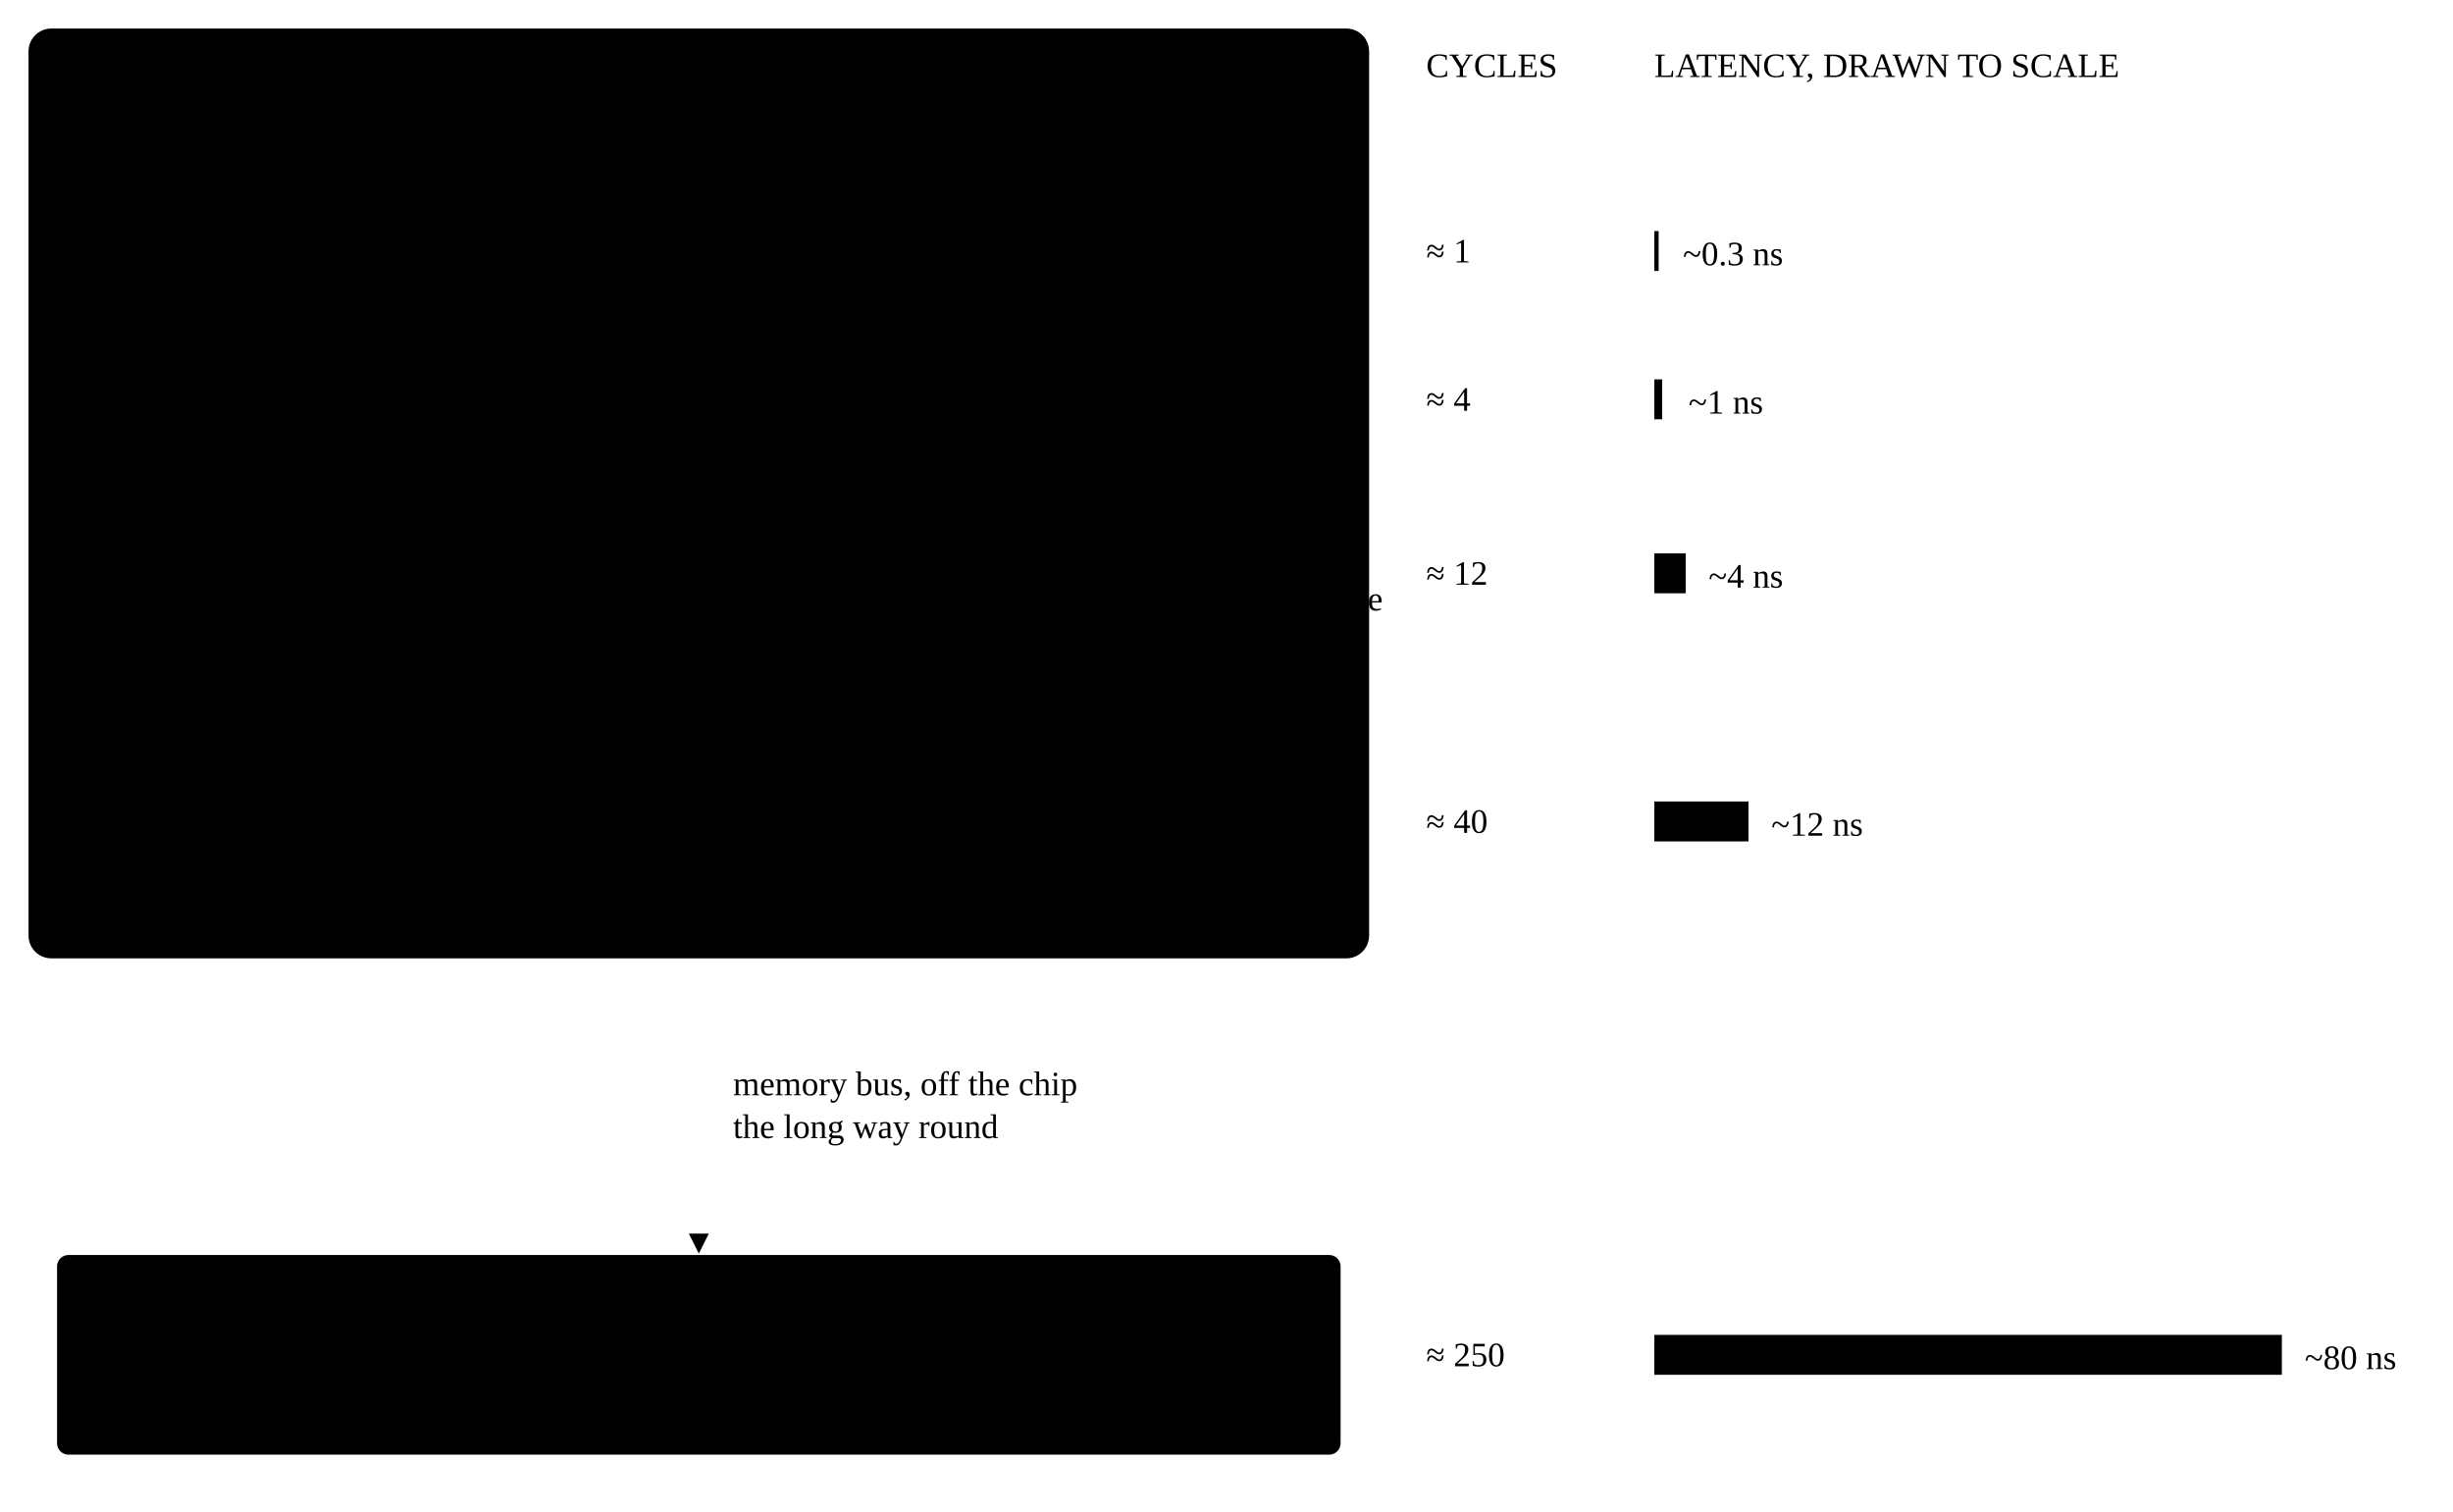
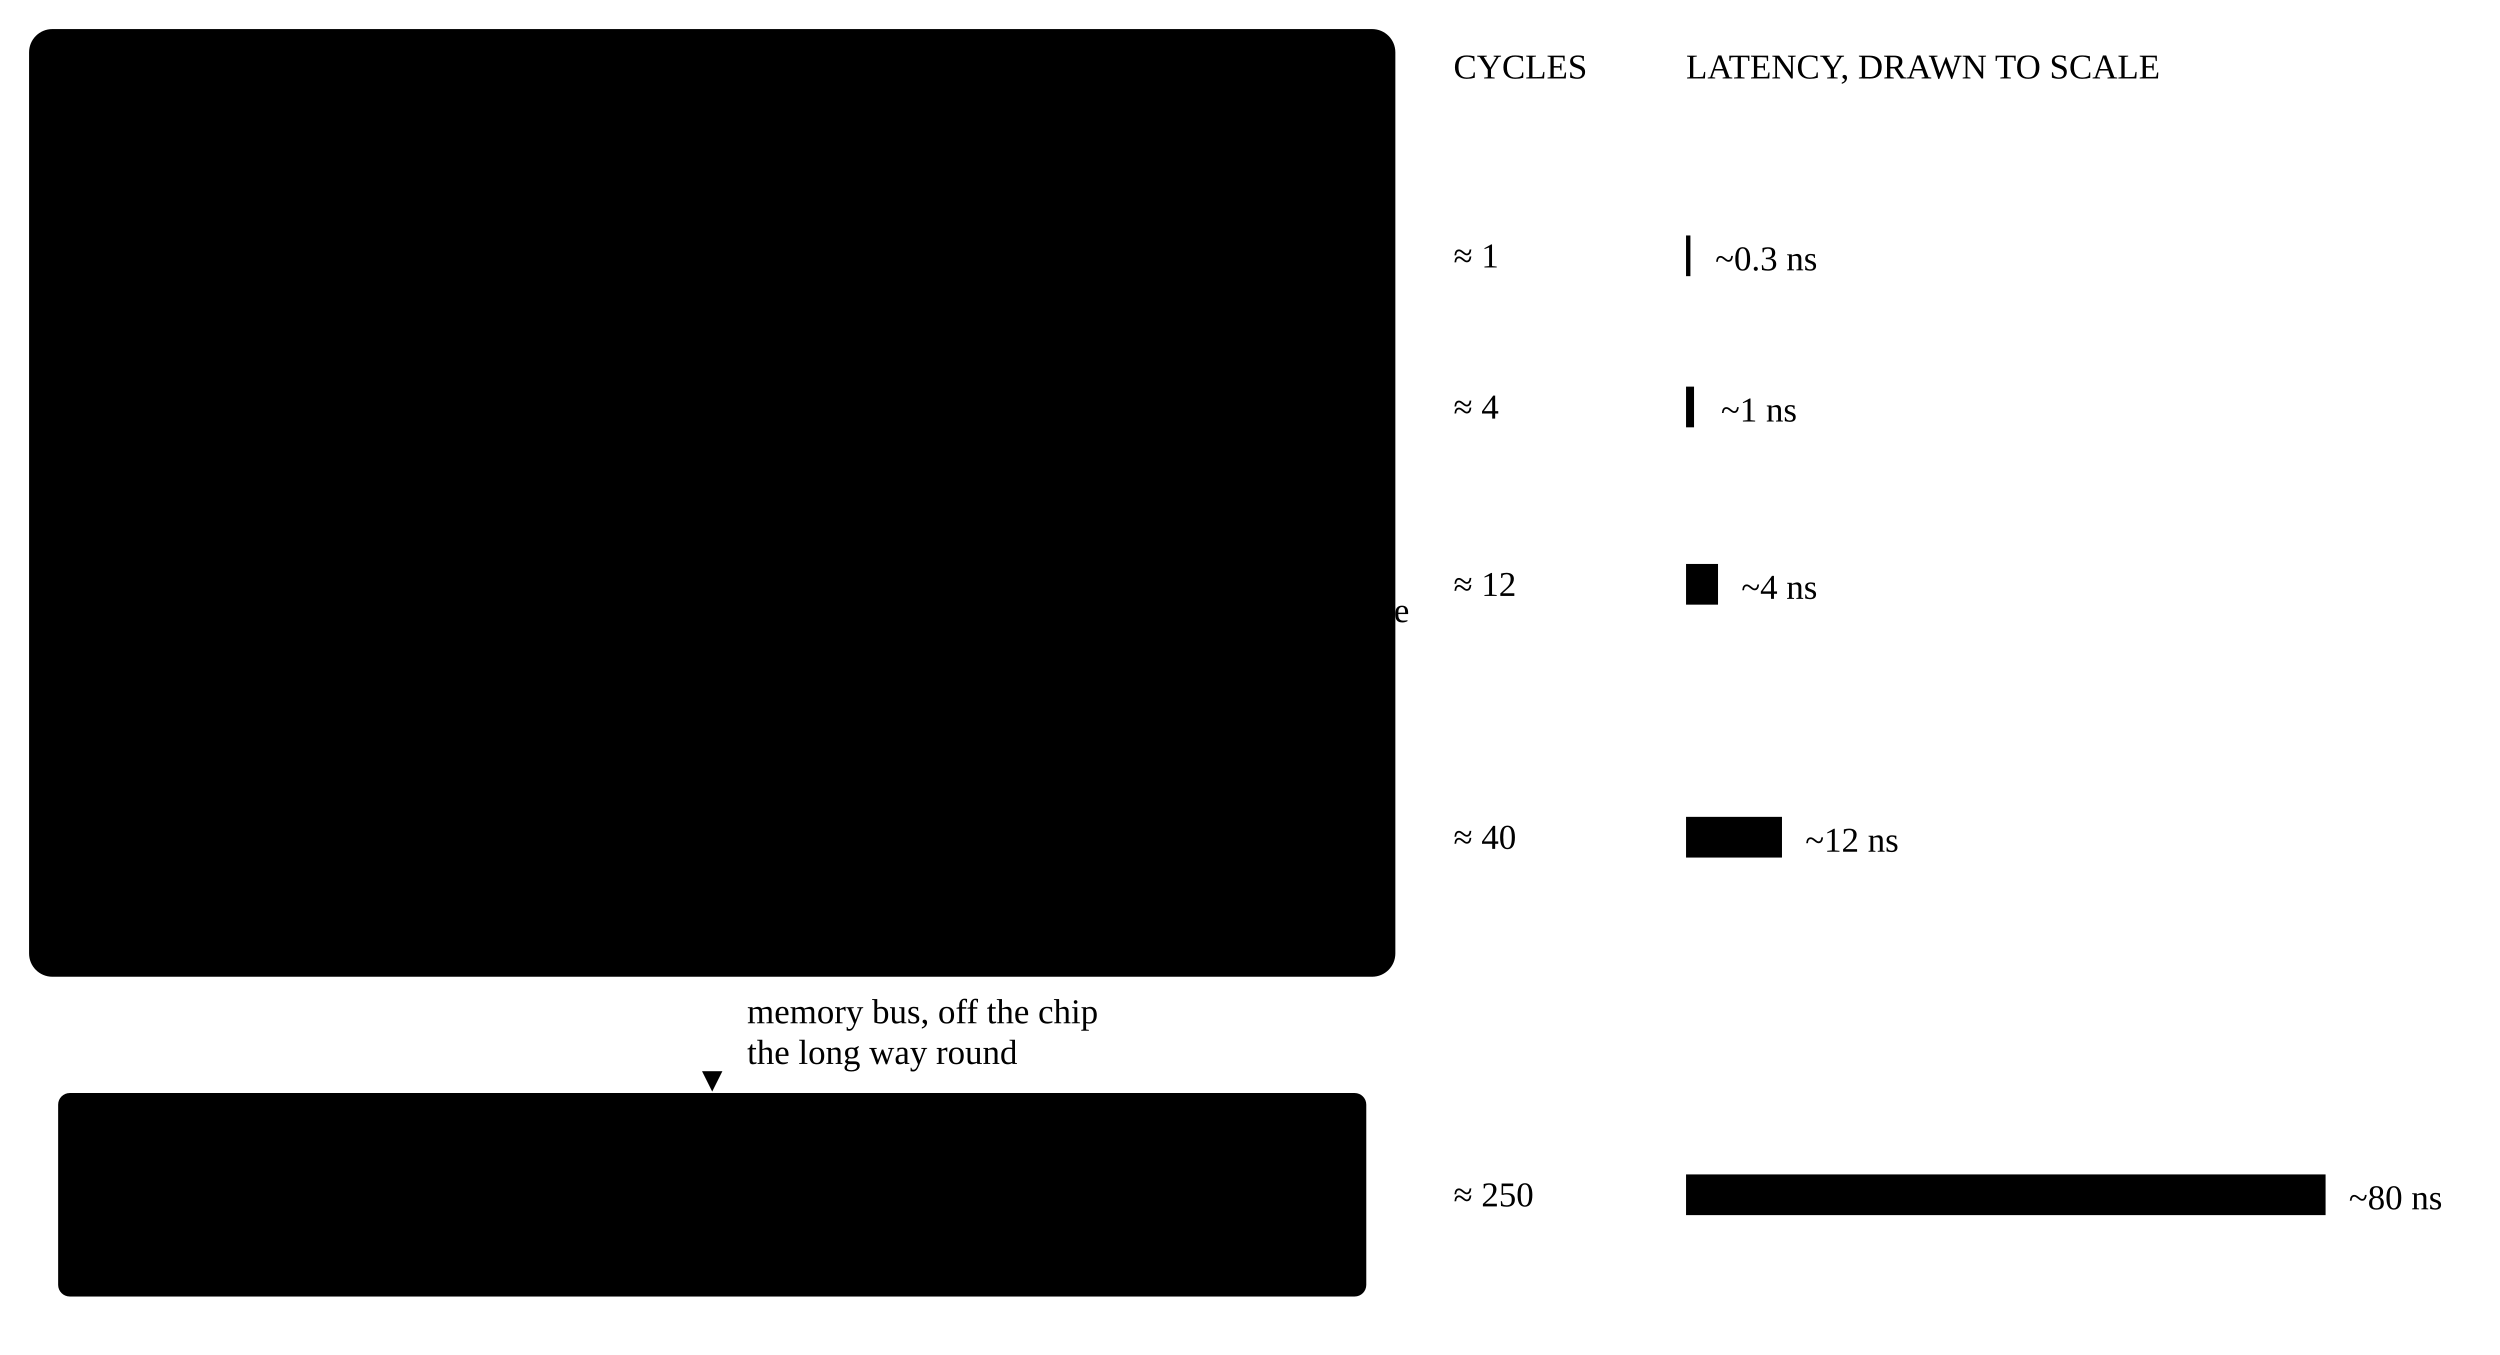
- <svg xmlns="http://www.w3.org/2000/svg" viewBox="0 0 860 530" role="img" aria-labelledby="cpu-cache-title cpu-cache-desc">
+ <svg xmlns="http://www.w3.org/2000/svg" viewBox="0 0 860 466" role="img" aria-labelledby="cpu-cache-title cpu-cache-desc">
  <defs>
    <marker id="cpu-cache-arrow" viewBox="0 0 10 10" refX="5" refY="5" markerWidth="7" markerHeight="7" orient="auto-start-reverse">
      <path class="arrowhead" d="M0,0 L10,5 L0,10 z" />
    </marker>
  </defs>
  <rect class="group" x="10" y="10" width="470" height="326" rx="8" />
  <text class="head" x="22" y="27">CPU PACKAGE (ON-CHIP)</text>
  <rect class="core" x="20" y="36" width="215" height="204" rx="6" />
  <text class="title mid" x="127.5" y="58">Core 0</text>
  <rect class="box l0" x="35" y="72" width="185" height="32" rx="4" />
  <text class="mid" x="127.5" y="92">registers</text>
  <rect class="box l1" x="35" y="120" width="88" height="40" rx="4" />
  <text class="mid" x="79" y="137">L1d</text>
-   <text class="sub mid" x="79" y="152">32–48 KB</text>
+   <text class="sub mid" x="79" y="152">32–256 KB</text>
  <rect class="box l1" x="132" y="120" width="88" height="40" rx="4" />
  <text class="mid" x="176" y="137">L1i</text>
-   <text class="sub mid" x="176" y="152">32 KB</text>
+   <text class="sub mid" x="176" y="152">32–256 KB</text>
  <rect class="box l2" x="35" y="176" width="185" height="50" rx="4" />
  <text class="mid" x="127.5" y="197">L2</text>
-   <text class="sub mid" x="127.5" y="214">256 KB – 2 MB, per core</text>
+   <text class="sub mid" x="127.5" y="214">128 KB – 2 MB, per core</text>
  <rect class="core" x="255" y="36" width="215" height="204" rx="6" />
  <text class="title mid" x="362.5" y="58">Core 1</text>
  <rect class="box l0" x="270" y="72" width="185" height="32" rx="4" />
  <text class="mid" x="362.5" y="92">registers</text>
  <rect class="box l1" x="270" y="120" width="88" height="40" rx="4" />
  <text class="mid" x="314" y="137">L1d</text>
-   <text class="sub mid" x="314" y="152">32–48 KB</text>
+   <text class="sub mid" x="314" y="152">32–256 KB</text>
  <rect class="box l1" x="367" y="120" width="88" height="40" rx="4" />
  <text class="mid" x="411" y="137">L1i</text>
-   <text class="sub mid" x="411" y="152">32 KB</text>
+   <text class="sub mid" x="411" y="152">32–256 KB</text>
  <rect class="box l2" x="270" y="176" width="185" height="50" rx="4" />
  <text class="mid" x="362.5" y="197">L2</text>
-   <text class="sub mid" x="362.5" y="214">256 KB – 2 MB, per core</text>
+   <text class="sub mid" x="362.5" y="214">128 KB – 2 MB, per core</text>
  <rect class="box l3" x="20" y="258" width="450" height="60" rx="4" />
  <text class="mid" x="245" y="284">L3 (shared by all cores)</text>
-   <text class="sub mid" x="245" y="302">8 – 64 MB</text>
-   <line class="wire" x1="245" y1="322" x2="245" y2="436" marker-start="url(#cpu-cache-arrow)" marker-end="url(#cpu-cache-arrow)" />
-   <text class="sub" x="257" y="384">memory bus, off the chip</text>
-   <text class="sub" x="257" y="399">the long way round</text>
-   <rect class="box ram" x="20" y="440" width="450" height="70" rx="4" />
-   <text class="mid" x="245" y="471">Main memory (DRAM)</text>
-   <text class="sub mid" x="245" y="489">GBs, off-chip</text>
+   <text class="sub mid" x="245" y="302">1 – 32 MB</text>
+   <line class="wire" x1="245" y1="322" x2="245" y2="372" marker-start="url(#cpu-cache-arrow)" marker-end="url(#cpu-cache-arrow)" />
+   <text class="sub" x="257" y="352">memory bus, off the chip</text>
+   <text class="sub" x="257" y="366">the long way round</text>
+   <rect class="box ram" x="20" y="376" width="450" height="70" rx="4" />
+   <text class="mid" x="245" y="407">Main memory (DRAM)</text>
+   <text class="sub mid" x="245" y="425">GBs, off-chip</text>
  <text class="head" x="500" y="27">CYCLES</text>
  <text class="head" x="580" y="27">LATENCY, DRAWN TO SCALE</text>
  <line class="guide" x1="458" y1="88" x2="494" y2="88" />
  <line class="guide" x1="458" y1="140" x2="494" y2="140" />
  <line class="guide" x1="458" y1="201" x2="494" y2="201" />
  <line class="guide" x1="473" y1="288" x2="494" y2="288" />
-   <line class="guide" x1="473" y1="475" x2="494" y2="475" />
+   <line class="guide" x1="473" y1="411" x2="494" y2="411" />
  <text class="sub" x="500" y="92">≈ 1</text>
  <rect class="bar" x="580" y="81" width="1.5" height="14" />
  <text class="value" x="590" y="93">~0.3 ns</text>
  <text class="sub" x="500" y="144">≈ 4</text>
  <rect class="bar" x="580" y="133" width="2.75" height="14" />
  <text class="value" x="592" y="145">~1 ns</text>
  <text class="sub" x="500" y="205">≈ 12</text>
  <rect class="bar" x="580" y="194" width="11" height="14" />
  <text class="value" x="599" y="206">~4 ns</text>
  <text class="sub" x="500" y="292">≈ 40</text>
  <rect class="bar" x="580" y="281" width="33" height="14" />
  <text class="value" x="621" y="293">~12 ns</text>
-   <text class="sub" x="500" y="479">≈ 250</text>
-   <rect class="bar" x="580" y="468" width="220" height="14" />
-   <text class="value" x="808" y="480">~80 ns</text>
+   <text class="sub" x="500" y="415">≈ 250</text>
+   <rect class="bar" x="580" y="404" width="220" height="14" />
+   <text class="value" x="808" y="416">~80 ns</text>
</svg>
